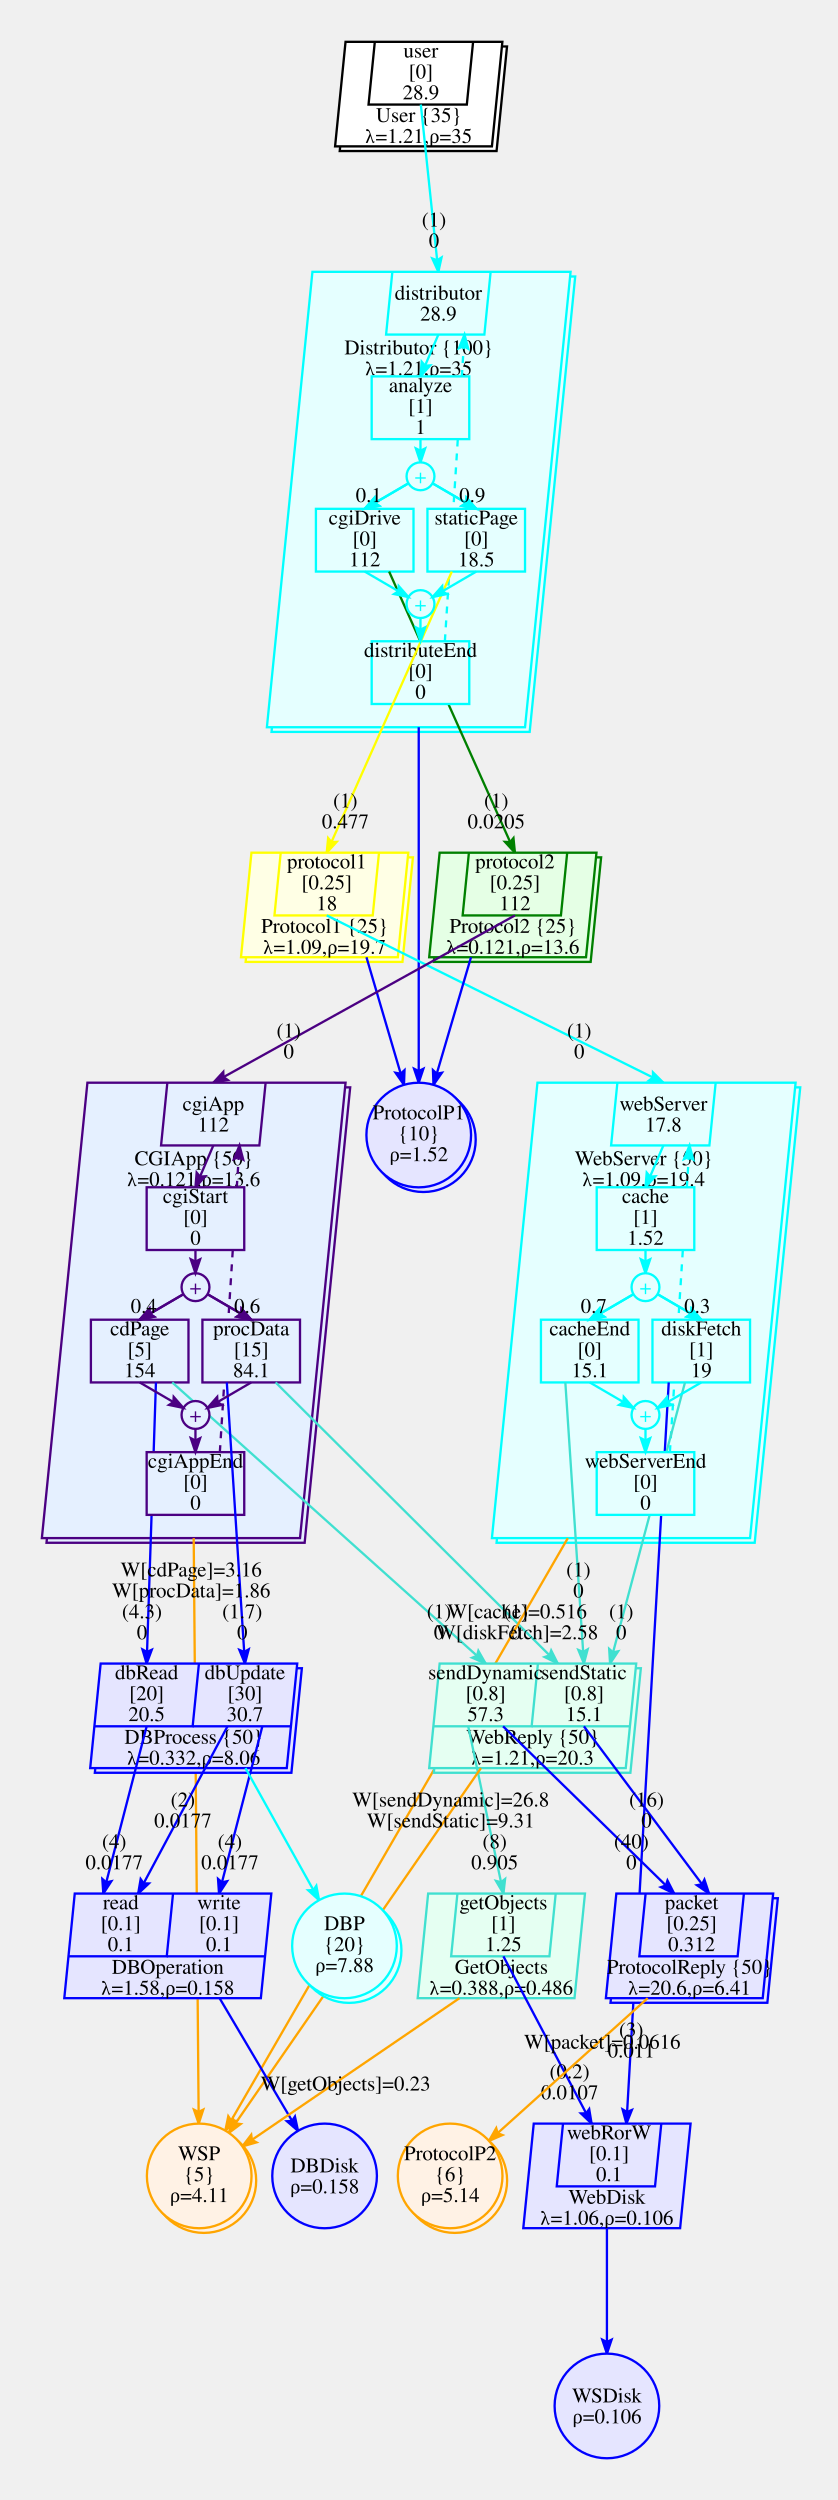
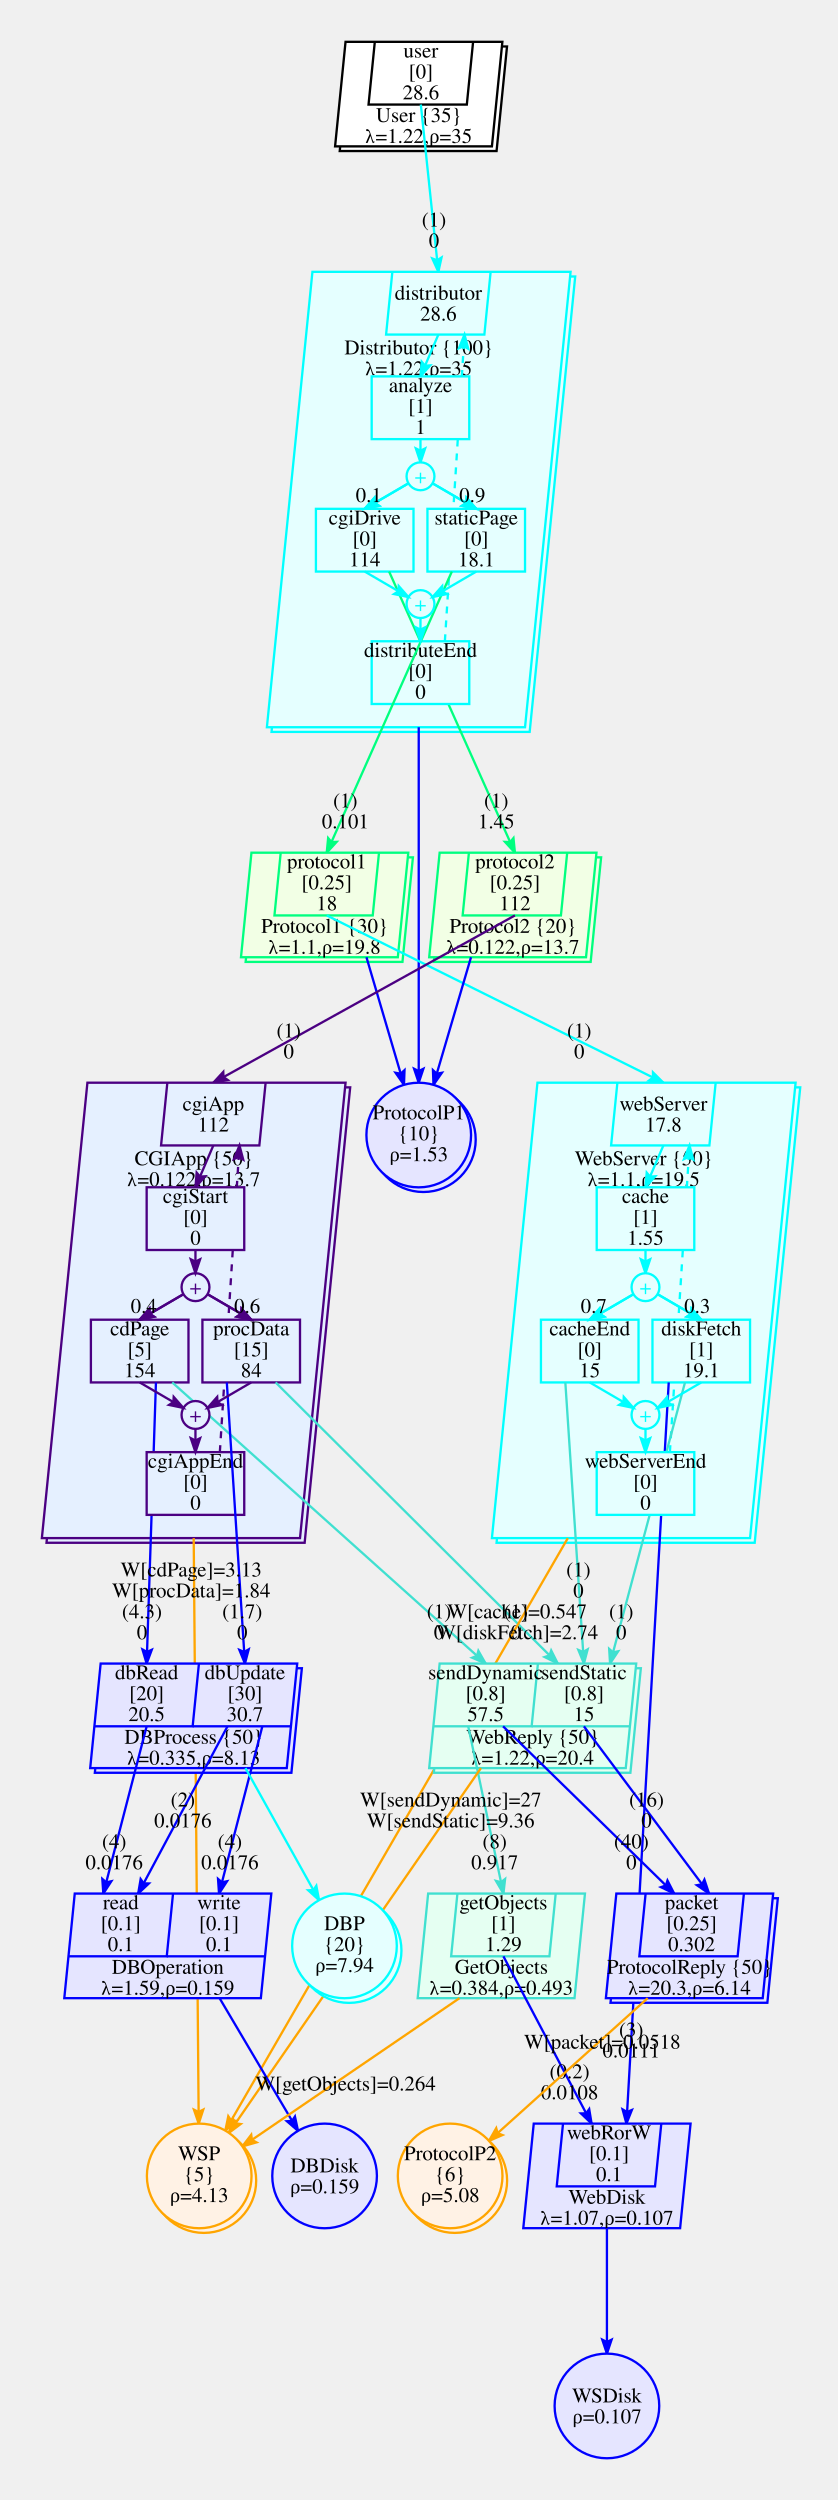
<svg xmlns="http://www.w3.org/2000/svg" width="5.006in" height="14.944in" viewBox="0 0 9010 26900">
  <polygon fill="#ffffff" stroke="black" stroke-width="25" points="3767.5,500 5455,500 5342.5,1625 3655,1625 " />
  <polygon fill="#ffffff" stroke="black" stroke-width="25" points="3717.5,450 5405,450 5292.5,1575 3605,1575 " />
-   <text x="4505" y="1538" font-family="Times" font-style="Roman" font-size="225" fill="black" text-anchor="middle">λ=1.21,ρ=35</text>
+   <text x="4505" y="1538" font-family="Times" font-style="Roman" font-size="225" fill="black" text-anchor="middle">λ=1.22,ρ=35</text>
  <text x="4505" y="1313" font-family="Times" font-style="Roman" font-size="225" fill="black" text-anchor="middle">User {35}</text>
  <polyline stroke="black" stroke-width="25" fill="none" points="4032.5,450 3965,1125 5022.5,1125 5090,450 " />
-   <text x="4528" y="1069" font-family="Times" font-style="Roman" font-size="225" fill="black" text-anchor="middle">28.9</text>
+   <text x="4528" y="1069" font-family="Times" font-style="Roman" font-size="225" fill="black" text-anchor="middle">28.6</text>
  <text x="4528" y="844" font-family="Times" font-style="Roman" font-size="225" fill="black" text-anchor="middle">[0]</text>
  <text x="4528" y="619" font-family="Times" font-style="Roman" font-size="225" fill="black" text-anchor="middle">user</text>
  <line x1="4527.5" y1="1125" x2="4716.25" y2="2925" stroke="Cyan" stroke-width="25" />
  <polygon fill="Cyan" stroke="Cyan" stroke-width="25" points="4716.25,2925 4750.33,2770.6 4703.21,2800.68 4650.88,2781.03 " />
  <text x="4669" y="2663" font-family="Times" font-style="Roman" font-size="225" fill="black" text-anchor="middle">0</text>
  <text x="4669" y="2438" font-family="Times" font-style="Roman" font-size="225" fill="black" text-anchor="middle">(1)</text>
  <polygon fill="#e5ffff" stroke="Cyan" stroke-width="25" points="3411.25,2975 6188.75,2975 5698.75,7875 2921.25,7875 " />
  <polygon fill="#e5ffff" stroke="Cyan" stroke-width="25" points="3361.25,2925 6138.75,2925 5648.75,7825 2871.25,7825 " />
-   <text x="4505" y="4038" font-family="Times" font-style="Roman" font-size="225" fill="black" text-anchor="middle">λ=1.21,ρ=35</text>
+   <text x="4505" y="4038" font-family="Times" font-style="Roman" font-size="225" fill="black" text-anchor="middle">λ=1.22,ρ=35</text>
  <text x="4505" y="3813" font-family="Times" font-style="Roman" font-size="225" fill="black" text-anchor="middle">Distributor {100}</text>
  <polyline stroke="Cyan" stroke-width="25" fill="none" points="4221.25,2925 4153.75,3600 5211.25,3600 5278.75,2925 " />
-   <text x="4716" y="3450" font-family="Times" font-style="Roman" font-size="225" fill="black" text-anchor="middle">28.9</text>
+   <text x="4716" y="3450" font-family="Times" font-style="Roman" font-size="225" fill="black" text-anchor="middle">28.6</text>
  <text x="4716" y="3225" font-family="Times" font-style="Roman" font-size="225" fill="black" text-anchor="middle">distributor</text>
  <line x1="4716.25" y1="3600" x2="4523.75" y2="4050" stroke="Cyan" stroke-width="25" />
  <polygon fill="Cyan" stroke="Cyan" stroke-width="25" points="4523.75,4050 4628.72,3931.75 4572.91,3935.07 4536.77,3892.42 " />
  <line x1="4786.25" y1="6900" x2="4997.5" y2="3600" stroke-dasharray="75" stroke="Cyan" stroke-width="25" />
  <polygon fill="Cyan" stroke="Cyan" stroke-width="25" points="4997.5,3600 4938.02,3746.5 4989.51,3724.74 5037.82,3752.89 " />
  <polygon fill="#e5ffff" stroke="Cyan" stroke-width="25" points="3998.75,4725 3998.75,4050 5048.75,4050 5048.75,4725 3998.75,4725 " />
  <text x="4524" y="4669" font-family="Times" font-style="Roman" font-size="225" fill="black" text-anchor="middle">1</text>
  <text x="4524" y="4444" font-family="Times" font-style="Roman" font-size="225" fill="black" text-anchor="middle">[1]</text>
  <text x="4524" y="4219" font-family="Times" font-style="Roman" font-size="225" fill="black" text-anchor="middle">analyze</text>
  <polygon fill="#e5ffff" stroke="Cyan" stroke-width="25" points="3398.75,6150 3398.75,5475 4448.75,5475 4448.75,6150 3398.75,6150 " />
-   <line x1="4186.25" y1="6150" x2="5540" y2="9175" stroke="Green" stroke-width="25" />
-   <polygon fill="Green" stroke="Green" stroke-width="25" points="5540,9175 5524.37,9017.66 5488.94,9060.9 5433.09,9058.51 " />
-   <text x="5339" y="8913" font-family="Times" font-style="Roman" font-size="225" fill="black" text-anchor="middle">0.0205</text>
+   <line x1="4186.25" y1="6150" x2="5540" y2="9175" stroke="SpringGreen" stroke-width="25" />
+   <polygon fill="SpringGreen" stroke="SpringGreen" stroke-width="25" points="5540,9175 5524.37,9017.66 5488.94,9060.9 5433.09,9058.51 " />
+   <text x="5339" y="8913" font-family="Times" font-style="Roman" font-size="225" fill="black" text-anchor="middle">1.45</text>
  <text x="5339" y="8688" font-family="Times" font-style="Roman" font-size="225" fill="black" text-anchor="middle">(1)</text>
-   <text x="3924" y="6094" font-family="Times" font-style="Roman" font-size="225" fill="black" text-anchor="middle">112</text>
+   <text x="3924" y="6094" font-family="Times" font-style="Roman" font-size="225" fill="black" text-anchor="middle">114</text>
  <text x="3924" y="5869" font-family="Times" font-style="Roman" font-size="225" fill="black" text-anchor="middle">[0]</text>
  <text x="3924" y="5644" font-family="Times" font-style="Roman" font-size="225" fill="black" text-anchor="middle">cgiDrive</text>
  <polygon fill="#e5ffff" stroke="Cyan" stroke-width="25" points="3998.75,7575 3998.75,6900 5048.75,6900 5048.75,7575 3998.75,7575 " />
  <text x="4524" y="7519" font-family="Times" font-style="Roman" font-size="225" fill="black" text-anchor="middle">0</text>
  <text x="4524" y="7294" font-family="Times" font-style="Roman" font-size="225" fill="black" text-anchor="middle">[0]</text>
  <text x="4524" y="7069" font-family="Times" font-style="Roman" font-size="225" fill="black" text-anchor="middle">distributeEnd</text>
  <polygon fill="#e5ffff" stroke="Cyan" stroke-width="25" points="4598.75,6150 4598.75,5475 5648.75,5475 5648.75,6150 4598.75,6150 " />
-   <line x1="4861.25" y1="6150" x2="3515" y2="9175" stroke="Yellow" stroke-width="25" />
-   <polygon fill="Yellow" stroke="Yellow" stroke-width="25" points="3515,9175 3621.67,9058.29 3565.82,9060.8 3530.31,9017.63 " />
-   <text x="3715" y="8913" font-family="Times" font-style="Roman" font-size="225" fill="black" text-anchor="middle">0.477</text>
+   <line x1="4861.25" y1="6150" x2="3515" y2="9175" stroke="SpringGreen" stroke-width="25" />
+   <polygon fill="SpringGreen" stroke="SpringGreen" stroke-width="25" points="3515,9175 3621.67,9058.29 3565.82,9060.8 3530.31,9017.63 " />
+   <text x="3715" y="8913" font-family="Times" font-style="Roman" font-size="225" fill="black" text-anchor="middle">0.101</text>
  <text x="3715" y="8688" font-family="Times" font-style="Roman" font-size="225" fill="black" text-anchor="middle">(1)</text>
-   <text x="5124" y="6094" font-family="Times" font-style="Roman" font-size="225" fill="black" text-anchor="middle">18.5</text>
+   <text x="5124" y="6094" font-family="Times" font-style="Roman" font-size="225" fill="black" text-anchor="middle">18.1</text>
  <text x="5124" y="5869" font-family="Times" font-style="Roman" font-size="225" fill="black" text-anchor="middle">[0]</text>
  <text x="5124" y="5644" font-family="Times" font-style="Roman" font-size="225" fill="black" text-anchor="middle">staticPage</text>
  <line x1="4523.75" y1="4725" x2="4523.75" y2="4975" stroke="Cyan" stroke-width="25" />
  <polygon fill="Cyan" stroke="Cyan" stroke-width="25" points="4523.75,4975 4573.75,4825 4523.75,4850 4473.75,4825 " />
  <circle cx="4524" cy="6500" r="150" fill="#e5ffff" stroke="Cyan" stroke-width="25" />
  <text x="4524" y="6575" font-family="Times" font-style="Roman" font-size="225" fill="Cyan" text-anchor="middle">+</text>
  <line x1="3923.75" y1="6150" x2="4394.18" y2="6424.42" stroke="Cyan" stroke-width="25" />
  <polygon fill="Cyan" stroke="Cyan" stroke-width="25" points="4394.18,6424.42 4289.81,6305.65 4286.21,6361.44 4239.42,6392.03 " />
  <line x1="5123.75" y1="6150" x2="4653.32" y2="6424.42" stroke="Cyan" stroke-width="25" />
  <polygon fill="Cyan" stroke="Cyan" stroke-width="25" points="4653.32,6424.42 4808.08,6392.03 4761.29,6361.44 4757.69,6305.65 " />
  <circle cx="4524" cy="5125" r="150" fill="#e5ffff" stroke="Cyan" stroke-width="25" />
  <text x="4524" y="5200" font-family="Times" font-style="Roman" font-size="225" fill="Cyan" text-anchor="middle">+</text>
  <line x1="4394.18" y1="5200.58" x2="3923.75" y2="5475" stroke="Cyan" stroke-width="25" />
  <polygon fill="Cyan" stroke="Cyan" stroke-width="25" points="3923.75,5475 4078.51,5442.61 4031.72,5412.02 4028.12,5356.23 " />
  <line x1="4653.32" y1="5200.58" x2="5123.75" y2="5475" stroke="Cyan" stroke-width="25" />
  <polygon fill="Cyan" stroke="Cyan" stroke-width="25" points="5123.75,5475 5019.38,5356.23 5015.78,5412.02 4968.99,5442.61 " />
  <line x1="4394.18" y1="5200.58" x2="3923.75" y2="5475" stroke="Cyan" stroke-width="25" />
  <polygon fill="Cyan" stroke="Cyan" stroke-width="25" points="3923.75,5475 4078.51,5442.61 4031.72,5412.02 4028.12,5356.23 " />
  <line x1="4653.32" y1="5200.58" x2="5123.75" y2="5475" stroke="Cyan" stroke-width="25" />
  <polygon fill="Cyan" stroke="Cyan" stroke-width="25" points="5123.75,5475 5019.38,5356.23 5015.78,5412.02 4968.99,5442.61 " />
  <text x="3967" y="5402" font-family="Times" font-style="Roman" font-size="225" fill="black" text-anchor="middle">0.1</text>
  <text x="5081" y="5402" font-family="Times" font-style="Roman" font-size="225" fill="black" text-anchor="middle">0.9</text>
  <line x1="4523.75" y1="6650" x2="4523.75" y2="6900" stroke="Cyan" stroke-width="25" />
  <polygon fill="Cyan" stroke="Cyan" stroke-width="25" points="4523.75,6900 4573.75,6750 4523.75,6775 4473.75,6750 " />
  <line x1="4505" y1="7825" x2="4505" y2="11650" stroke="Blue" stroke-width="25" />
  <polygon fill="Blue" stroke="Blue" stroke-width="25" points="4505,11650 4555,11500 4505,11525 4455,11500 " />
-   <polygon fill="#ffffe5" stroke="Yellow" stroke-width="25" points="2755,9225 4442.5,9225 4330,10350 2642.5,10350 " />
-   <polygon fill="#ffffe5" stroke="Yellow" stroke-width="25" points="2705,9175 4392.5,9175 4280,10300 2592.5,10300 " />
-   <text x="3492" y="10263" font-family="Times" font-style="Roman" font-size="225" fill="black" text-anchor="middle">λ=1.09,ρ=19.7</text>
-   <text x="3492" y="10038" font-family="Times" font-style="Roman" font-size="225" fill="black" text-anchor="middle">Protocol1 {25}</text>
-   <polyline stroke="Yellow" stroke-width="25" fill="none" points="3020,9175 2952.5,9850 4010,9850 4077.5,9175 " />
+   <polygon fill="#f2ffe5" stroke="SpringGreen" stroke-width="25" points="2755,9225 4442.5,9225 4330,10350 2642.5,10350 " />
+   <polygon fill="#f2ffe5" stroke="SpringGreen" stroke-width="25" points="2705,9175 4392.5,9175 4280,10300 2592.5,10300 " />
+   <text x="3492" y="10263" font-family="Times" font-style="Roman" font-size="225" fill="black" text-anchor="middle">λ=1.1,ρ=19.8</text>
+   <text x="3492" y="10038" font-family="Times" font-style="Roman" font-size="225" fill="black" text-anchor="middle">Protocol1 {30}</text>
+   <polyline stroke="SpringGreen" stroke-width="25" fill="none" points="3020,9175 2952.5,9850 4010,9850 4077.5,9175 " />
  <text x="3515" y="9794" font-family="Times" font-style="Roman" font-size="225" fill="black" text-anchor="middle">18</text>
  <text x="3515" y="9569" font-family="Times" font-style="Roman" font-size="225" fill="black" text-anchor="middle">[0.25]</text>
  <text x="3515" y="9344" font-family="Times" font-style="Roman" font-size="225" fill="black" text-anchor="middle">protocol1</text>
  <line x1="3515" y1="9850" x2="7137.5" y2="11650" stroke="Cyan" stroke-width="25" />
  <polygon fill="Cyan" stroke="Cyan" stroke-width="25" points="7137.5,11650 7025.42,11538.5 7025.56,11594.4 6980.92,11628 " />
  <text x="6232" y="11388" font-family="Times" font-style="Roman" font-size="225" fill="black" text-anchor="middle">0</text>
  <text x="6232" y="11163" font-family="Times" font-style="Roman" font-size="225" fill="black" text-anchor="middle">(1)</text>
  <line x1="3942.5" y1="10300" x2="4346.28" y2="11672.9" stroke="Blue" stroke-width="25" />
  <polygon fill="Blue" stroke="Blue" stroke-width="25" points="4346.28,11672.9 4351.92,11514.8 4311.01,11552.9 4255.99,11543.1 " />
-   <polygon fill="#e5ffe5" stroke="Green" stroke-width="25" points="4780,9225 6467.5,9225 6355,10350 4667.5,10350 " />
-   <polygon fill="#e5ffe5" stroke="Green" stroke-width="25" points="4730,9175 6417.5,9175 6305,10300 4617.5,10300 " />
-   <text x="5518" y="10263" font-family="Times" font-style="Roman" font-size="225" fill="black" text-anchor="middle">λ=0.121,ρ=13.6</text>
-   <text x="5518" y="10038" font-family="Times" font-style="Roman" font-size="225" fill="black" text-anchor="middle">Protocol2 {25}</text>
-   <polyline stroke="Green" stroke-width="25" fill="none" points="5045,9175 4977.5,9850 6035,9850 6102.5,9175 " />
+   <polygon fill="#f2ffe5" stroke="SpringGreen" stroke-width="25" points="4780,9225 6467.5,9225 6355,10350 4667.5,10350 " />
+   <polygon fill="#f2ffe5" stroke="SpringGreen" stroke-width="25" points="4730,9175 6417.5,9175 6305,10300 4617.5,10300 " />
+   <text x="5518" y="10263" font-family="Times" font-style="Roman" font-size="225" fill="black" text-anchor="middle">λ=0.122,ρ=13.7</text>
+   <text x="5518" y="10038" font-family="Times" font-style="Roman" font-size="225" fill="black" text-anchor="middle">Protocol2 {20}</text>
+   <polyline stroke="SpringGreen" stroke-width="25" fill="none" points="5045,9175 4977.5,9850 6035,9850 6102.5,9175 " />
  <text x="5540" y="9794" font-family="Times" font-style="Roman" font-size="225" fill="black" text-anchor="middle">112</text>
  <text x="5540" y="9569" font-family="Times" font-style="Roman" font-size="225" fill="black" text-anchor="middle">[0.25]</text>
  <text x="5540" y="9344" font-family="Times" font-style="Roman" font-size="225" fill="black" text-anchor="middle">protocol2</text>
  <line x1="5540" y1="9850" x2="2295" y2="11650" stroke="Indigo" stroke-width="25" />
  <polygon fill="Indigo" stroke="Indigo" stroke-width="25" points="2295,11650 2450.42,11621 2404.31,11589.4 2401.92,11533.5 " />
  <text x="3106" y="11388" font-family="Times" font-style="Roman" font-size="225" fill="black" text-anchor="middle">0</text>
  <text x="3106" y="11163" font-family="Times" font-style="Roman" font-size="225" fill="black" text-anchor="middle">(1)</text>
  <line x1="5067.5" y1="10300" x2="4663.72" y2="11672.9" stroke="Blue" stroke-width="25" />
  <polygon fill="Blue" stroke="Blue" stroke-width="25" points="4663.72,11672.9 4754.01,11543.1 4698.99,11552.9 4658.08,11514.8 " />
  <polygon fill="#e5f0ff" stroke="Indigo" stroke-width="25" points="990,11700 3767.5,11700 3277.5,16600 500,16600 " />
  <polygon fill="#e5f0ff" stroke="Indigo" stroke-width="25" points="940,11650 3717.5,11650 3227.5,16550 450,16550 " />
-   <text x="2084" y="12763" font-family="Times" font-style="Roman" font-size="225" fill="black" text-anchor="middle">λ=0.121,ρ=13.6</text>
+   <text x="2084" y="12763" font-family="Times" font-style="Roman" font-size="225" fill="black" text-anchor="middle">λ=0.122,ρ=13.7</text>
  <text x="2084" y="12538" font-family="Times" font-style="Roman" font-size="225" fill="black" text-anchor="middle">CGIApp {50}</text>
  <polyline stroke="Indigo" stroke-width="25" fill="none" points="1800,11650 1732.5,12325 2790,12325 2857.5,11650 " />
  <text x="2295" y="12175" font-family="Times" font-style="Roman" font-size="225" fill="black" text-anchor="middle">112</text>
  <text x="2295" y="11950" font-family="Times" font-style="Roman" font-size="225" fill="black" text-anchor="middle">cgiApp</text>
  <line x1="2295" y1="12325" x2="2102.5" y2="12775" stroke="Indigo" stroke-width="25" />
  <polygon fill="Indigo" stroke="Indigo" stroke-width="25" points="2102.5,12775 2207.47,12656.8 2151.66,12660.1 2115.52,12617.4 " />
  <line x1="2365" y1="15625" x2="2576.25" y2="12325" stroke-dasharray="75" stroke="Indigo" stroke-width="25" />
  <polygon fill="Indigo" stroke="Indigo" stroke-width="25" points="2576.25,12325 2516.77,12471.5 2568.26,12449.7 2616.57,12477.9 " />
  <polygon fill="#e5f0ff" stroke="Indigo" stroke-width="25" points="977.5,14875 977.5,14200 2027.5,14200 2027.5,14875 977.5,14875 " />
  <line x1="1677.5" y1="14875" x2="1577.5" y2="17900" stroke="Blue" stroke-width="25" />
  <polygon fill="Blue" stroke="Blue" stroke-width="25" points="1577.5,17900 1632.43,17751.7 1581.63,17775.1 1532.48,17748.4 " />
  <text x="1527" y="17638" font-family="Times" font-style="Roman" font-size="225" fill="black" text-anchor="middle">0</text>
  <text x="1527" y="17413" font-family="Times" font-style="Roman" font-size="225" fill="black" text-anchor="middle">(4.3)</text>
  <line x1="1852.5" y1="14875" x2="5225" y2="17900" stroke="Turquoise" stroke-width="25" />
  <polygon fill="Turquoise" stroke="Turquoise" stroke-width="25" points="5225,17900 5146.72,17762.6 5131.95,17816.5 5079.95,17837.1 " />
  <text x="4723" y="17638" font-family="Times" font-style="Roman" font-size="225" fill="black" text-anchor="middle">0</text>
  <text x="4723" y="17413" font-family="Times" font-style="Roman" font-size="225" fill="black" text-anchor="middle">(1)</text>
  <text x="1503" y="14819" font-family="Times" font-style="Roman" font-size="225" fill="black" text-anchor="middle">154</text>
  <text x="1503" y="14594" font-family="Times" font-style="Roman" font-size="225" fill="black" text-anchor="middle">[5]</text>
  <text x="1503" y="14369" font-family="Times" font-style="Roman" font-size="225" fill="black" text-anchor="middle">cdPage</text>
  <polygon fill="#e5f0ff" stroke="Indigo" stroke-width="25" points="1577.5,16300 1577.5,15625 2627.5,15625 2627.5,16300 1577.5,16300 " />
  <text x="2103" y="16244" font-family="Times" font-style="Roman" font-size="225" fill="black" text-anchor="middle">0</text>
  <text x="2103" y="16019" font-family="Times" font-style="Roman" font-size="225" fill="black" text-anchor="middle">[0]</text>
  <text x="2103" y="15794" font-family="Times" font-style="Roman" font-size="225" fill="black" text-anchor="middle">cgiAppEnd</text>
  <polygon fill="#e5f0ff" stroke="Indigo" stroke-width="25" points="1577.5,13450 1577.5,12775 2627.5,12775 2627.5,13450 1577.5,13450 " />
  <text x="2103" y="13394" font-family="Times" font-style="Roman" font-size="225" fill="black" text-anchor="middle">0</text>
  <text x="2103" y="13169" font-family="Times" font-style="Roman" font-size="225" fill="black" text-anchor="middle">[0]</text>
  <text x="2103" y="12944" font-family="Times" font-style="Roman" font-size="225" fill="black" text-anchor="middle">cgiStart</text>
  <polygon fill="#e5f0ff" stroke="Indigo" stroke-width="25" points="2177.5,14875 2177.5,14200 3227.5,14200 3227.5,14875 2177.5,14875 " />
  <line x1="2440" y1="14875" x2="2635" y2="17900" stroke="Blue" stroke-width="25" />
  <polygon fill="Blue" stroke="Blue" stroke-width="25" points="2635,17900 2675.25,17747.1 2626.96,17775.3 2575.45,17753.5 " />
  <text x="2606" y="17638" font-family="Times" font-style="Roman" font-size="225" fill="black" text-anchor="middle">0</text>
  <text x="2606" y="17413" font-family="Times" font-style="Roman" font-size="225" fill="black" text-anchor="middle">(1.7)</text>
  <line x1="2965" y1="14875" x2="6001.25" y2="17900" stroke="Turquoise" stroke-width="25" />
  <polygon fill="Turquoise" stroke="Turquoise" stroke-width="25" points="6001.25,17900 5930.28,17758.7 5912.7,17811.8 5859.7,17829.6 " />
  <text x="5550" y="17638" font-family="Times" font-style="Roman" font-size="225" fill="black" text-anchor="middle">0</text>
  <text x="5550" y="17413" font-family="Times" font-style="Roman" font-size="225" fill="black" text-anchor="middle">(1)</text>
-   <text x="2703" y="14819" font-family="Times" font-style="Roman" font-size="225" fill="black" text-anchor="middle">84.1</text>
+   <text x="2703" y="14819" font-family="Times" font-style="Roman" font-size="225" fill="black" text-anchor="middle">84</text>
  <text x="2703" y="14594" font-family="Times" font-style="Roman" font-size="225" fill="black" text-anchor="middle">[15]</text>
  <text x="2703" y="14369" font-family="Times" font-style="Roman" font-size="225" fill="black" text-anchor="middle">procData</text>
  <circle cx="2103" cy="15225" r="150" fill="#e5f0ff" stroke="Indigo" stroke-width="25" />
  <text x="2103" y="15300" font-family="Times" font-style="Roman" font-size="225" fill="Indigo" text-anchor="middle">+</text>
  <line x1="1502.5" y1="14875" x2="1972.93" y2="15149.4" stroke="Indigo" stroke-width="25" />
  <polygon fill="Indigo" stroke="Indigo" stroke-width="25" points="1972.93,15149.4 1868.56,15030.6 1864.96,15086.4 1818.17,15117 " />
  <line x1="2702.5" y1="14875" x2="2232.07" y2="15149.4" stroke="Indigo" stroke-width="25" />
  <polygon fill="Indigo" stroke="Indigo" stroke-width="25" points="2232.07,15149.4 2386.83,15117 2340.04,15086.4 2336.44,15030.6 " />
  <circle cx="2103" cy="13850" r="150" fill="#e5f0ff" stroke="Indigo" stroke-width="25" />
  <text x="2103" y="13925" font-family="Times" font-style="Roman" font-size="225" fill="Indigo" text-anchor="middle">+</text>
  <line x1="1972.93" y1="13925.6" x2="1502.5" y2="14200" stroke="Indigo" stroke-width="25" />
  <polygon fill="Indigo" stroke="Indigo" stroke-width="25" points="1502.5,14200 1657.26,14167.6 1610.47,14137 1606.87,14081.2 " />
  <line x1="2232.07" y1="13925.6" x2="2702.5" y2="14200" stroke="Indigo" stroke-width="25" />
  <polygon fill="Indigo" stroke="Indigo" stroke-width="25" points="2702.5,14200 2598.13,14081.2 2594.53,14137 2547.74,14167.6 " />
  <line x1="1972.93" y1="13925.6" x2="1502.5" y2="14200" stroke="Indigo" stroke-width="25" />
  <polygon fill="Indigo" stroke="Indigo" stroke-width="25" points="1502.5,14200 1657.26,14167.6 1610.47,14137 1606.87,14081.2 " />
  <line x1="2232.07" y1="13925.6" x2="2702.5" y2="14200" stroke="Indigo" stroke-width="25" />
  <polygon fill="Indigo" stroke="Indigo" stroke-width="25" points="2702.5,14200 2598.13,14081.2 2594.53,14137 2547.74,14167.6 " />
  <text x="1546" y="14127" font-family="Times" font-style="Roman" font-size="225" fill="black" text-anchor="middle">0.4</text>
  <text x="2659" y="14127" font-family="Times" font-style="Roman" font-size="225" fill="black" text-anchor="middle">0.6</text>
  <line x1="2102.5" y1="15375" x2="2102.5" y2="15625" stroke="Indigo" stroke-width="25" />
  <polygon fill="Indigo" stroke="Indigo" stroke-width="25" points="2102.5,15625 2152.5,15475 2102.5,15500 2052.5,15475 " />
  <line x1="2102.5" y1="13450" x2="2102.5" y2="13700" stroke="Indigo" stroke-width="25" />
  <polygon fill="Indigo" stroke="Indigo" stroke-width="25" points="2102.5,13700 2152.5,13550 2102.5,13575 2052.5,13550 " />
  <line x1="2083.75" y1="16550" x2="2137.68" y2="22850" stroke="Orange" stroke-width="25" />
  <polygon fill="Orange" stroke="Orange" stroke-width="25" points="2137.68,22850 2186.4,22699.6 2136.61,22725 2086.4,22700.5 " />
-   <text x="2057" y="17188" font-family="Times" font-style="Roman" font-size="225" fill="black" text-anchor="middle">W[procData]=1.86</text>
-   <text x="2057" y="16963" font-family="Times" font-style="Roman" font-size="225" fill="black" text-anchor="middle">W[cdPage]=3.16</text>
+   <text x="2057" y="17188" font-family="Times" font-style="Roman" font-size="225" fill="black" text-anchor="middle">W[procData]=1.84</text>
+   <text x="2057" y="16963" font-family="Times" font-style="Roman" font-size="225" fill="black" text-anchor="middle">W[cdPage]=3.13</text>
  <circle cx="4555" cy="12263" r="563" fill="#e5e5ff" stroke="Blue" stroke-width="25" />
  <circle cx="4505" cy="12213" r="563" fill="#e5e5ff" stroke="Blue" stroke-width="25" />
-   <text x="4505" y="12494" font-family="Times" font-style="Roman" font-size="225" fill="black" text-anchor="middle">ρ=1.52</text>
+   <text x="4505" y="12494" font-family="Times" font-style="Roman" font-size="225" fill="black" text-anchor="middle">ρ=1.53</text>
  <text x="4505" y="12269" font-family="Times" font-style="Roman" font-size="225" fill="black" text-anchor="middle">{10}</text>
  <text x="4505" y="12044" font-family="Times" font-style="Roman" font-size="225" fill="black" text-anchor="middle">ProtocolP1</text>
  <polygon fill="#e5ffff" stroke="Cyan" stroke-width="25" points="5832.5,11700 8610,11700 8120,16600 5342.5,16600 " />
  <polygon fill="#e5ffff" stroke="Cyan" stroke-width="25" points="5782.5,11650 8560,11650 8070,16550 5292.5,16550 " />
-   <text x="6926" y="12763" font-family="Times" font-style="Roman" font-size="225" fill="black" text-anchor="middle">λ=1.09,ρ=19.4</text>
+   <text x="6926" y="12763" font-family="Times" font-style="Roman" font-size="225" fill="black" text-anchor="middle">λ=1.1,ρ=19.5</text>
  <text x="6926" y="12538" font-family="Times" font-style="Roman" font-size="225" fill="black" text-anchor="middle">WebServer {50}</text>
  <polyline stroke="Cyan" stroke-width="25" fill="none" points="6642.5,11650 6575,12325 7632.5,12325 7700,11650 " />
  <text x="7138" y="12175" font-family="Times" font-style="Roman" font-size="225" fill="black" text-anchor="middle">17.8</text>
  <text x="7138" y="11950" font-family="Times" font-style="Roman" font-size="225" fill="black" text-anchor="middle">webServer</text>
  <line x1="7137.5" y1="12325" x2="6945" y2="12775" stroke="Cyan" stroke-width="25" />
  <polygon fill="Cyan" stroke="Cyan" stroke-width="25" points="6945,12775 7049.97,12656.8 6994.16,12660.1 6958.02,12617.4 " />
  <line x1="7207.5" y1="15625" x2="7418.75" y2="12325" stroke-dasharray="75" stroke="Cyan" stroke-width="25" />
  <polygon fill="Cyan" stroke="Cyan" stroke-width="25" points="7418.75,12325 7359.27,12471.5 7410.76,12449.7 7459.07,12477.9 " />
  <polygon fill="#e5ffff" stroke="Cyan" stroke-width="25" points="6420,13450 6420,12775 7470,12775 7470,13450 6420,13450 " />
-   <text x="6945" y="13394" font-family="Times" font-style="Roman" font-size="225" fill="black" text-anchor="middle">1.52</text>
+   <text x="6945" y="13394" font-family="Times" font-style="Roman" font-size="225" fill="black" text-anchor="middle">1.55</text>
  <text x="6945" y="13169" font-family="Times" font-style="Roman" font-size="225" fill="black" text-anchor="middle">[1]</text>
  <text x="6945" y="12944" font-family="Times" font-style="Roman" font-size="225" fill="black" text-anchor="middle">cache</text>
  <polygon fill="#e5ffff" stroke="Cyan" stroke-width="25" points="5820,14875 5820,14200 6870,14200 6870,14875 5820,14875 " />
  <line x1="6082.5" y1="14875" x2="6282.5" y2="17900" stroke="Turquoise" stroke-width="25" />
  <polygon fill="Turquoise" stroke="Turquoise" stroke-width="25" points="6282.5,17900 6322.5,17747 6274.25,17775.3 6222.71,17753.6 " />
  <text x="6223" y="17188" font-family="Times" font-style="Roman" font-size="225" fill="black" text-anchor="middle">0</text>
  <text x="6223" y="16963" font-family="Times" font-style="Roman" font-size="225" fill="black" text-anchor="middle">(1)</text>
-   <text x="6345" y="14819" font-family="Times" font-style="Roman" font-size="225" fill="black" text-anchor="middle">15.1</text>
+   <text x="6345" y="14819" font-family="Times" font-style="Roman" font-size="225" fill="black" text-anchor="middle">15</text>
  <text x="6345" y="14594" font-family="Times" font-style="Roman" font-size="225" fill="black" text-anchor="middle">[0]</text>
  <text x="6345" y="14369" font-family="Times" font-style="Roman" font-size="225" fill="black" text-anchor="middle">cacheEnd</text>
  <polygon fill="#e5ffff" stroke="Cyan" stroke-width="25" points="7020,14875 7020,14200 8070,14200 8070,14875 7020,14875 " />
  <line x1="7195" y1="14875" x2="6740" y2="22850" stroke="Blue" stroke-width="25" />
  <polygon fill="Blue" stroke="Blue" stroke-width="25" points="6740,22850 6798.46,22703.1 6747.12,22725.2 6698.63,22697.4 " />
-   <text x="6791" y="22138" font-family="Times" font-style="Roman" font-size="225" fill="black" text-anchor="middle">0.011</text>
+   <text x="6791" y="22138" font-family="Times" font-style="Roman" font-size="225" fill="black" text-anchor="middle">0.0111</text>
  <text x="6791" y="21913" font-family="Times" font-style="Roman" font-size="225" fill="black" text-anchor="middle">(3)</text>
  <line x1="7370" y1="14875" x2="6563.75" y2="17900" stroke="Turquoise" stroke-width="25" />
  <polygon fill="Turquoise" stroke="Turquoise" stroke-width="25" points="6563.75,17900 6650.69,17767.9 6595.94,17779.2 6554.07,17742.2 " />
  <text x="6684" y="17638" font-family="Times" font-style="Roman" font-size="225" fill="black" text-anchor="middle">0</text>
  <text x="6684" y="17413" font-family="Times" font-style="Roman" font-size="225" fill="black" text-anchor="middle">(1)</text>
-   <text x="7545" y="14819" font-family="Times" font-style="Roman" font-size="225" fill="black" text-anchor="middle">19</text>
+   <text x="7545" y="14819" font-family="Times" font-style="Roman" font-size="225" fill="black" text-anchor="middle">19.1</text>
  <text x="7545" y="14594" font-family="Times" font-style="Roman" font-size="225" fill="black" text-anchor="middle">[1]</text>
  <text x="7545" y="14369" font-family="Times" font-style="Roman" font-size="225" fill="black" text-anchor="middle">diskFetch</text>
  <polygon fill="#e5ffff" stroke="Cyan" stroke-width="25" points="6420,16300 6420,15625 7470,15625 7470,16300 6420,16300 " />
  <text x="6945" y="16244" font-family="Times" font-style="Roman" font-size="225" fill="black" text-anchor="middle">0</text>
  <text x="6945" y="16019" font-family="Times" font-style="Roman" font-size="225" fill="black" text-anchor="middle">[0]</text>
  <text x="6945" y="15794" font-family="Times" font-style="Roman" font-size="225" fill="black" text-anchor="middle">webServerEnd</text>
  <line x1="6945" y1="13450" x2="6945" y2="13700" stroke="Cyan" stroke-width="25" />
  <polygon fill="Cyan" stroke="Cyan" stroke-width="25" points="6945,13700 6995,13550 6945,13575 6895,13550 " />
  <circle cx="6945" cy="15225" r="150" fill="#e5ffff" stroke="Cyan" stroke-width="25" />
  <text x="6945" y="15300" font-family="Times" font-style="Roman" font-size="225" fill="Cyan" text-anchor="middle">+</text>
  <line x1="6345" y1="14875" x2="6815.43" y2="15149.4" stroke="Cyan" stroke-width="25" />
  <polygon fill="Cyan" stroke="Cyan" stroke-width="25" points="6815.43,15149.4 6711.06,15030.6 6707.46,15086.4 6660.67,15117 " />
  <line x1="7545" y1="14875" x2="7074.57" y2="15149.4" stroke="Cyan" stroke-width="25" />
  <polygon fill="Cyan" stroke="Cyan" stroke-width="25" points="7074.57,15149.4 7229.33,15117 7182.54,15086.4 7178.94,15030.6 " />
  <circle cx="6945" cy="13850" r="150" fill="#e5ffff" stroke="Cyan" stroke-width="25" />
  <text x="6945" y="13925" font-family="Times" font-style="Roman" font-size="225" fill="Cyan" text-anchor="middle">+</text>
  <line x1="6815.43" y1="13925.6" x2="6345" y2="14200" stroke="Cyan" stroke-width="25" />
  <polygon fill="Cyan" stroke="Cyan" stroke-width="25" points="6345,14200 6499.76,14167.6 6452.97,14137 6449.37,14081.2 " />
  <line x1="7074.57" y1="13925.6" x2="7545" y2="14200" stroke="Cyan" stroke-width="25" />
  <polygon fill="Cyan" stroke="Cyan" stroke-width="25" points="7545,14200 7440.63,14081.2 7437.03,14137 7390.24,14167.6 " />
  <line x1="6815.43" y1="13925.6" x2="6345" y2="14200" stroke="Cyan" stroke-width="25" />
  <polygon fill="Cyan" stroke="Cyan" stroke-width="25" points="6345,14200 6499.76,14167.6 6452.97,14137 6449.37,14081.2 " />
  <line x1="7074.57" y1="13925.6" x2="7545" y2="14200" stroke="Cyan" stroke-width="25" />
  <polygon fill="Cyan" stroke="Cyan" stroke-width="25" points="7545,14200 7440.63,14081.2 7437.03,14137 7390.24,14167.6 " />
  <text x="6388" y="14127" font-family="Times" font-style="Roman" font-size="225" fill="black" text-anchor="middle">0.7</text>
  <text x="7502" y="14127" font-family="Times" font-style="Roman" font-size="225" fill="black" text-anchor="middle">0.3</text>
  <line x1="6945" y1="15375" x2="6945" y2="15625" stroke="Cyan" stroke-width="25" />
  <polygon fill="Cyan" stroke="Cyan" stroke-width="25" points="6945,15625 6995,15475 6945,15500 6895,15475 " />
  <line x1="6109.37" y1="16550" x2="2424.01" y2="22925.5" stroke="Orange" stroke-width="25" />
  <polygon fill="Orange" stroke="Orange" stroke-width="25" points="2424.01,22925.5 2542.36,22820.7 2486.56,22817.3 2455.79,22770.6 " />
-   <text x="5564" y="17638" font-family="Times" font-style="Roman" font-size="225" fill="black" text-anchor="middle">W[diskFetch]=2.58</text>
-   <text x="5564" y="17413" font-family="Times" font-style="Roman" font-size="225" fill="black" text-anchor="middle">W[cache]=0.516</text>
+   <text x="5564" y="17638" font-family="Times" font-style="Roman" font-size="225" fill="black" text-anchor="middle">W[diskFetch]=2.74</text>
+   <text x="5564" y="17413" font-family="Times" font-style="Roman" font-size="225" fill="black" text-anchor="middle">W[cache]=0.547</text>
  <polygon fill="#e5e5ff" stroke="Blue" stroke-width="25" points="1132.5,17950 3247.5,17950 3135,19075 1020,19075 " />
  <polygon fill="#e5e5ff" stroke="Blue" stroke-width="25" points="1082.5,17900 3197.5,17900 3085,19025 970,19025 " />
-   <text x="2084" y="18988" font-family="Times" font-style="Roman" font-size="225" fill="black" text-anchor="middle">λ=0.332,ρ=8.06</text>
+   <text x="2084" y="18988" font-family="Times" font-style="Roman" font-size="225" fill="black" text-anchor="middle">λ=0.335,ρ=8.13</text>
  <text x="2084" y="18763" font-family="Times" font-style="Roman" font-size="225" fill="black" text-anchor="middle">DBProcess {50}</text>
  <polyline stroke="Blue" stroke-width="25" fill="none" points="1015,18575 2072.5,18575 2140,17900 " />
  <text x="1577" y="18519" font-family="Times" font-style="Roman" font-size="225" fill="black" text-anchor="middle">20.5</text>
  <text x="1577" y="18294" font-family="Times" font-style="Roman" font-size="225" fill="black" text-anchor="middle">[20]</text>
  <text x="1577" y="18069" font-family="Times" font-style="Roman" font-size="225" fill="black" text-anchor="middle">dbRead</text>
  <line x1="1577.5" y1="18575" x2="1111.25" y2="20375" stroke="Blue" stroke-width="25" />
  <polygon fill="Blue" stroke="Blue" stroke-width="25" points="1111.25,20375 1197.27,20242.3 1142.59,20254 1100.46,20217.3 " />
-   <text x="1228" y="20113" font-family="Times" font-style="Roman" font-size="225" fill="black" text-anchor="middle">0.0177</text>
+   <text x="1228" y="20113" font-family="Times" font-style="Roman" font-size="225" fill="black" text-anchor="middle">0.0176</text>
  <text x="1228" y="19888" font-family="Times" font-style="Roman" font-size="225" fill="black" text-anchor="middle">(4)</text>
  <line x1="2072.5" y1="18575" x2="3130" y2="18575" stroke="Blue" stroke-width="25" />
  <text x="2635" y="18519" font-family="Times" font-style="Roman" font-size="225" fill="black" text-anchor="middle">30.7</text>
  <text x="2635" y="18294" font-family="Times" font-style="Roman" font-size="225" fill="black" text-anchor="middle">[30]</text>
  <text x="2635" y="18069" font-family="Times" font-style="Roman" font-size="225" fill="black" text-anchor="middle">dbUpdate</text>
  <line x1="2447.5" y1="18575" x2="1486.25" y2="20375" stroke="Blue" stroke-width="25" />
  <polygon fill="Blue" stroke="Blue" stroke-width="25" points="1486.25,20375 1601.01,20266.2 1545.13,20264.7 1512.8,20219.1 " />
-   <text x="1967" y="19663" font-family="Times" font-style="Roman" font-size="225" fill="black" text-anchor="middle">0.0177</text>
+   <text x="1967" y="19663" font-family="Times" font-style="Roman" font-size="225" fill="black" text-anchor="middle">0.0176</text>
  <text x="1967" y="19438" font-family="Times" font-style="Roman" font-size="225" fill="black" text-anchor="middle">(2)</text>
  <line x1="2822.5" y1="18575" x2="2356.25" y2="20375" stroke="Blue" stroke-width="25" />
  <polygon fill="Blue" stroke="Blue" stroke-width="25" points="2356.25,20375 2442.27,20242.3 2387.59,20254 2345.46,20217.3 " />
-   <text x="2473" y="20113" font-family="Times" font-style="Roman" font-size="225" fill="black" text-anchor="middle">0.0177</text>
+   <text x="2473" y="20113" font-family="Times" font-style="Roman" font-size="225" fill="black" text-anchor="middle">0.0176</text>
  <text x="2473" y="19888" font-family="Times" font-style="Roman" font-size="225" fill="black" text-anchor="middle">(4)</text>
  <line x1="2640.62" y1="19025" x2="3432.46" y2="20446.1" stroke="Cyan" stroke-width="25" />
  <polygon fill="Cyan" stroke="Cyan" stroke-width="25" points="3432.46,20446.1 3403.13,20290.8 3371.62,20336.9 3315.78,20339.4 " />
  <polygon fill="#e5fff2" stroke="Turquoise" stroke-width="25" points="4780,17950 6895,17950 6782.5,19075 4667.5,19075 " />
  <polygon fill="#e5fff2" stroke="Turquoise" stroke-width="25" points="4730,17900 6845,17900 6732.5,19025 4617.5,19025 " />
-   <text x="5731" y="18988" font-family="Times" font-style="Roman" font-size="225" fill="black" text-anchor="middle">λ=1.21,ρ=20.3</text>
+   <text x="5731" y="18988" font-family="Times" font-style="Roman" font-size="225" fill="black" text-anchor="middle">λ=1.22,ρ=20.4</text>
  <text x="5731" y="18763" font-family="Times" font-style="Roman" font-size="225" fill="black" text-anchor="middle">WebReply {50}</text>
  <polyline stroke="Turquoise" stroke-width="25" fill="none" points="4662.5,18575 5720,18575 5787.5,17900 " />
-   <text x="5225" y="18519" font-family="Times" font-style="Roman" font-size="225" fill="black" text-anchor="middle">57.3</text>
+   <text x="5225" y="18519" font-family="Times" font-style="Roman" font-size="225" fill="black" text-anchor="middle">57.5</text>
  <text x="5225" y="18294" font-family="Times" font-style="Roman" font-size="225" fill="black" text-anchor="middle">[0.8]</text>
  <text x="5225" y="18069" font-family="Times" font-style="Roman" font-size="225" fill="black" text-anchor="middle">sendDynamic</text>
  <line x1="5037.5" y1="18575" x2="5416.25" y2="20375" stroke="Turquoise" stroke-width="25" />
  <polygon fill="Turquoise" stroke="Turquoise" stroke-width="25" points="5416.25,20375 5434.29,20217.9 5390.51,20252.7 5336.44,20238.5 " />
-   <text x="5322" y="20113" font-family="Times" font-style="Roman" font-size="225" fill="black" text-anchor="middle">0.905</text>
+   <text x="5322" y="20113" font-family="Times" font-style="Roman" font-size="225" fill="black" text-anchor="middle">0.917</text>
  <text x="5322" y="19888" font-family="Times" font-style="Roman" font-size="225" fill="black" text-anchor="middle">(8)</text>
  <line x1="5412.5" y1="18575" x2="7253.75" y2="20375" stroke="Blue" stroke-width="25" />
  <polygon fill="Blue" stroke="Blue" stroke-width="25" points="7253.75,20375 7181.44,20234.4 7164.37,20287.6 7111.54,20305.9 " />
  <text x="6793" y="20113" font-family="Times" font-style="Roman" font-size="225" fill="black" text-anchor="middle">0</text>
  <text x="6793" y="19888" font-family="Times" font-style="Roman" font-size="225" fill="black" text-anchor="middle">(40)</text>
  <line x1="5720" y1="18575" x2="6777.5" y2="18575" stroke="Turquoise" stroke-width="25" />
-   <text x="6283" y="18519" font-family="Times" font-style="Roman" font-size="225" fill="black" text-anchor="middle">15.1</text>
+   <text x="6283" y="18519" font-family="Times" font-style="Roman" font-size="225" fill="black" text-anchor="middle">15</text>
  <text x="6283" y="18294" font-family="Times" font-style="Roman" font-size="225" fill="black" text-anchor="middle">[0.8]</text>
  <text x="6283" y="18069" font-family="Times" font-style="Roman" font-size="225" fill="black" text-anchor="middle">sendStatic</text>
  <line x1="6282.5" y1="18575" x2="7628.75" y2="20375" stroke="Blue" stroke-width="25" />
  <polygon fill="Blue" stroke="Blue" stroke-width="25" points="7628.75,20375 7578.95,20224.9 7553.88,20274.9 7498.87,20284.8 " />
  <text x="6956" y="19663" font-family="Times" font-style="Roman" font-size="225" fill="black" text-anchor="middle">0</text>
  <text x="6956" y="19438" font-family="Times" font-style="Roman" font-size="225" fill="black" text-anchor="middle">(16)</text>
  <line x1="5174.38" y1="19025" x2="2462.28" y2="22949.7" stroke="Orange" stroke-width="25" />
  <polygon fill="Orange" stroke="Orange" stroke-width="25" points="2462.28,22949.7 2588.69,22854.8 2533.34,22846.9 2506.42,22797.9 " />
-   <text x="4849" y="19663" font-family="Times" font-style="Roman" font-size="225" fill="black" text-anchor="middle">W[sendStatic]=9.31</text>
-   <text x="4849" y="19438" font-family="Times" font-style="Roman" font-size="225" fill="black" text-anchor="middle">W[sendDynamic]=26.8</text>
+   <text x="4849" y="19663" font-family="Times" font-style="Roman" font-size="225" fill="black" text-anchor="middle">W[sendStatic]=9.36</text>
+   <text x="4849" y="19438" font-family="Times" font-style="Roman" font-size="225" fill="black" text-anchor="middle">W[sendDynamic]=27</text>
  <polygon fill="#e5e5ff" stroke="Blue" stroke-width="25" points="803.75,20375 2918.75,20375 2806.25,21500 691.25,21500 " />
-   <text x="1805" y="21463" font-family="Times" font-style="Roman" font-size="225" fill="black" text-anchor="middle">λ=1.58,ρ=0.158</text>
+   <text x="1805" y="21463" font-family="Times" font-style="Roman" font-size="225" fill="black" text-anchor="middle">λ=1.59,ρ=0.159</text>
  <text x="1805" y="21238" font-family="Times" font-style="Roman" font-size="225" fill="black" text-anchor="middle">DBOperation</text>
  <polyline stroke="Blue" stroke-width="25" fill="none" points="736.25,21050 1793.75,21050 1861.25,20375 " />
  <text x="1299" y="20994" font-family="Times" font-style="Roman" font-size="225" fill="black" text-anchor="middle">0.1</text>
  <text x="1299" y="20769" font-family="Times" font-style="Roman" font-size="225" fill="black" text-anchor="middle">[0.1]</text>
  <text x="1299" y="20544" font-family="Times" font-style="Roman" font-size="225" fill="black" text-anchor="middle">read</text>
  <line x1="1793.75" y1="21050" x2="2851.25" y2="21050" stroke="Blue" stroke-width="25" />
  <text x="2356" y="20994" font-family="Times" font-style="Roman" font-size="225" fill="black" text-anchor="middle">0.1</text>
  <text x="2356" y="20769" font-family="Times" font-style="Roman" font-size="225" fill="black" text-anchor="middle">[0.1]</text>
  <text x="2356" y="20544" font-family="Times" font-style="Roman" font-size="225" fill="black" text-anchor="middle">write</text>
  <line x1="2361.87" y1="21500" x2="3206.24" y2="22928.3" stroke="Blue" stroke-width="25" />
  <polygon fill="Blue" stroke="Blue" stroke-width="25" points="3206.24,22928.3 3172.95,22773.7 3142.63,22820.7 3086.87,22824.6 " />
  <circle cx="3756" cy="20988" r="563" fill="#e5ffff" stroke="Cyan" stroke-width="25" />
  <circle cx="3706" cy="20938" r="563" fill="#e5ffff" stroke="Cyan" stroke-width="25" />
-   <text x="3706" y="21219" font-family="Times" font-style="Roman" font-size="225" fill="black" text-anchor="middle">ρ=7.88</text>
+   <text x="3706" y="21219" font-family="Times" font-style="Roman" font-size="225" fill="black" text-anchor="middle">ρ=7.94</text>
  <text x="3706" y="20994" font-family="Times" font-style="Roman" font-size="225" fill="black" text-anchor="middle">{20}</text>
  <text x="3706" y="20769" font-family="Times" font-style="Roman" font-size="225" fill="black" text-anchor="middle">DBP</text>
  <polygon fill="#e5fff2" stroke="Turquoise" stroke-width="25" points="4606.25,20375 6293.75,20375 6181.25,21500 4493.75,21500 " />
-   <text x="5394" y="21463" font-family="Times" font-style="Roman" font-size="225" fill="black" text-anchor="middle">λ=0.388,ρ=0.486</text>
+   <text x="5394" y="21463" font-family="Times" font-style="Roman" font-size="225" fill="black" text-anchor="middle">λ=0.384,ρ=0.493</text>
  <text x="5394" y="21238" font-family="Times" font-style="Roman" font-size="225" fill="black" text-anchor="middle">GetObjects</text>
  <polyline stroke="Turquoise" stroke-width="25" fill="none" points="4921.25,20375 4853.75,21050 5911.25,21050 5978.75,20375 " />
-   <text x="5416" y="20994" font-family="Times" font-style="Roman" font-size="225" fill="black" text-anchor="middle">1.25</text>
+   <text x="5416" y="20994" font-family="Times" font-style="Roman" font-size="225" fill="black" text-anchor="middle">1.29</text>
  <text x="5416" y="20769" font-family="Times" font-style="Roman" font-size="225" fill="black" text-anchor="middle">[1]</text>
  <text x="5416" y="20544" font-family="Times" font-style="Roman" font-size="225" fill="black" text-anchor="middle">getObjects</text>
  <line x1="5416.25" y1="21050" x2="6365" y2="22850" stroke="Blue" stroke-width="25" />
  <polygon fill="Blue" stroke="Blue" stroke-width="25" points="6365,22850 6339.29,22694 6306.72,22739.4 6250.83,22740.6 " />
-   <text x="6128" y="22588" font-family="Times" font-style="Roman" font-size="225" fill="black" text-anchor="middle">0.0107</text>
+   <text x="6128" y="22588" font-family="Times" font-style="Roman" font-size="225" fill="black" text-anchor="middle">0.0108</text>
  <text x="6128" y="22363" font-family="Times" font-style="Roman" font-size="225" fill="black" text-anchor="middle">(0.2)</text>
  <line x1="4943.75" y1="21500" x2="2607.06" y2="23095.3" stroke="Orange" stroke-width="25" />
  <polygon fill="Orange" stroke="Orange" stroke-width="25" points="2607.06,23095.3 2759.13,23052 2710.29,23024.9 2702.74,22969.5 " />
-   <text x="3718" y="22494" font-family="Times" font-style="Roman" font-size="225" fill="black" text-anchor="middle">W[getObjects]=0.23</text>
+   <text x="3718" y="22494" font-family="Times" font-style="Roman" font-size="225" fill="black" text-anchor="middle">W[getObjects]=0.264</text>
  <polygon fill="#e5e5ff" stroke="Blue" stroke-width="25" points="6681.25,20425 8368.75,20425 8256.25,21550 6568.75,21550 " />
  <polygon fill="#e5e5ff" stroke="Blue" stroke-width="25" points="6631.25,20375 8318.75,20375 8206.25,21500 6518.75,21500 " />
-   <text x="7419" y="21463" font-family="Times" font-style="Roman" font-size="225" fill="black" text-anchor="middle">λ=20.6,ρ=6.41</text>
+   <text x="7419" y="21463" font-family="Times" font-style="Roman" font-size="225" fill="black" text-anchor="middle">λ=20.3,ρ=6.14</text>
  <text x="7419" y="21238" font-family="Times" font-style="Roman" font-size="225" fill="black" text-anchor="middle">ProtocolReply {50}</text>
  <polyline stroke="Blue" stroke-width="25" fill="none" points="6946.25,20375 6878.75,21050 7936.25,21050 8003.75,20375 " />
-   <text x="7441" y="20994" font-family="Times" font-style="Roman" font-size="225" fill="black" text-anchor="middle">0.312</text>
+   <text x="7441" y="20994" font-family="Times" font-style="Roman" font-size="225" fill="black" text-anchor="middle">0.302</text>
  <text x="7441" y="20769" font-family="Times" font-style="Roman" font-size="225" fill="black" text-anchor="middle">[0.25]</text>
  <text x="7441" y="20544" font-family="Times" font-style="Roman" font-size="225" fill="black" text-anchor="middle">packet</text>
  <line x1="6968.75" y1="21500" x2="5260.71" y2="23036.3" stroke="Orange" stroke-width="25" />
  <polygon fill="Orange" stroke="Orange" stroke-width="25" points="5260.71,23036.3 5405.67,22973.2 5353.65,22952.7 5338.8,22898.8 " />
-   <text x="6480" y="22044" font-family="Times" font-style="Roman" font-size="225" fill="black" text-anchor="middle">W[packet]=0.0616</text>
+   <text x="6480" y="22044" font-family="Times" font-style="Roman" font-size="225" fill="black" text-anchor="middle">W[packet]=0.0518</text>
  <circle cx="2193" cy="23463" r="563" fill="#fff2e5" stroke="Orange" stroke-width="25" />
  <circle cx="2143" cy="23413" r="563" fill="#fff2e5" stroke="Orange" stroke-width="25" />
-   <text x="2142" y="23694" font-family="Times" font-style="Roman" font-size="225" fill="black" text-anchor="middle">ρ=4.11</text>
+   <text x="2142" y="23694" font-family="Times" font-style="Roman" font-size="225" fill="black" text-anchor="middle">ρ=4.13</text>
  <text x="2142" y="23469" font-family="Times" font-style="Roman" font-size="225" fill="black" text-anchor="middle">{5}</text>
  <text x="2142" y="23244" font-family="Times" font-style="Roman" font-size="225" fill="black" text-anchor="middle">WSP</text>
  <circle cx="3492" cy="23413" r="563" fill="#e5e5ff" stroke="Blue" stroke-width="25" />
-   <text x="3492" y="23600" font-family="Times" font-style="Roman" font-size="225" fill="black" text-anchor="middle">ρ=0.158</text>
+   <text x="3492" y="23600" font-family="Times" font-style="Roman" font-size="225" fill="black" text-anchor="middle">ρ=0.159</text>
  <text x="3492" y="23375" font-family="Times" font-style="Roman" font-size="225" fill="black" text-anchor="middle">DBDisk</text>
  <circle cx="4893" cy="23463" r="563" fill="#fff2e5" stroke="Orange" stroke-width="25" />
  <circle cx="4843" cy="23413" r="563" fill="#fff2e5" stroke="Orange" stroke-width="25" />
-   <text x="4843" y="23694" font-family="Times" font-style="Roman" font-size="225" fill="black" text-anchor="middle">ρ=5.14</text>
+   <text x="4843" y="23694" font-family="Times" font-style="Roman" font-size="225" fill="black" text-anchor="middle">ρ=5.08</text>
  <text x="4843" y="23469" font-family="Times" font-style="Roman" font-size="225" fill="black" text-anchor="middle">{6}</text>
  <text x="4843" y="23244" font-family="Times" font-style="Roman" font-size="225" fill="black" text-anchor="middle">ProtocolP2</text>
  <polygon fill="#e5e5ff" stroke="Blue" stroke-width="25" points="5742.5,22850 7430,22850 7317.5,23975 5630,23975 " />
-   <text x="6530" y="23938" font-family="Times" font-style="Roman" font-size="225" fill="black" text-anchor="middle">λ=1.06,ρ=0.106</text>
+   <text x="6530" y="23938" font-family="Times" font-style="Roman" font-size="225" fill="black" text-anchor="middle">λ=1.07,ρ=0.107</text>
  <text x="6530" y="23713" font-family="Times" font-style="Roman" font-size="225" fill="black" text-anchor="middle">WebDisk</text>
  <polyline stroke="Blue" stroke-width="25" fill="none" points="6057.5,22850 5990,23525 7047.5,23525 7115,22850 " />
  <text x="6553" y="23469" font-family="Times" font-style="Roman" font-size="225" fill="black" text-anchor="middle">0.1</text>
  <text x="6553" y="23244" font-family="Times" font-style="Roman" font-size="225" fill="black" text-anchor="middle">[0.1]</text>
  <text x="6553" y="23019" font-family="Times" font-style="Roman" font-size="225" fill="black" text-anchor="middle">webRorW</text>
  <line x1="6530" y1="23975" x2="6530" y2="25325" stroke="Blue" stroke-width="25" />
  <polygon fill="Blue" stroke="Blue" stroke-width="25" points="6530,25325 6580,25175 6530,25200 6480,25175 " />
  <circle cx="6530" cy="25888" r="563" fill="#e5e5ff" stroke="Blue" stroke-width="25" />
-   <text x="6530" y="26075" font-family="Times" font-style="Roman" font-size="225" fill="black" text-anchor="middle">ρ=0.106</text>
+   <text x="6530" y="26075" font-family="Times" font-style="Roman" font-size="225" fill="black" text-anchor="middle">ρ=0.107</text>
  <text x="6530" y="25850" font-family="Times" font-style="Roman" font-size="225" fill="black" text-anchor="middle">WSDisk</text>
</svg>
